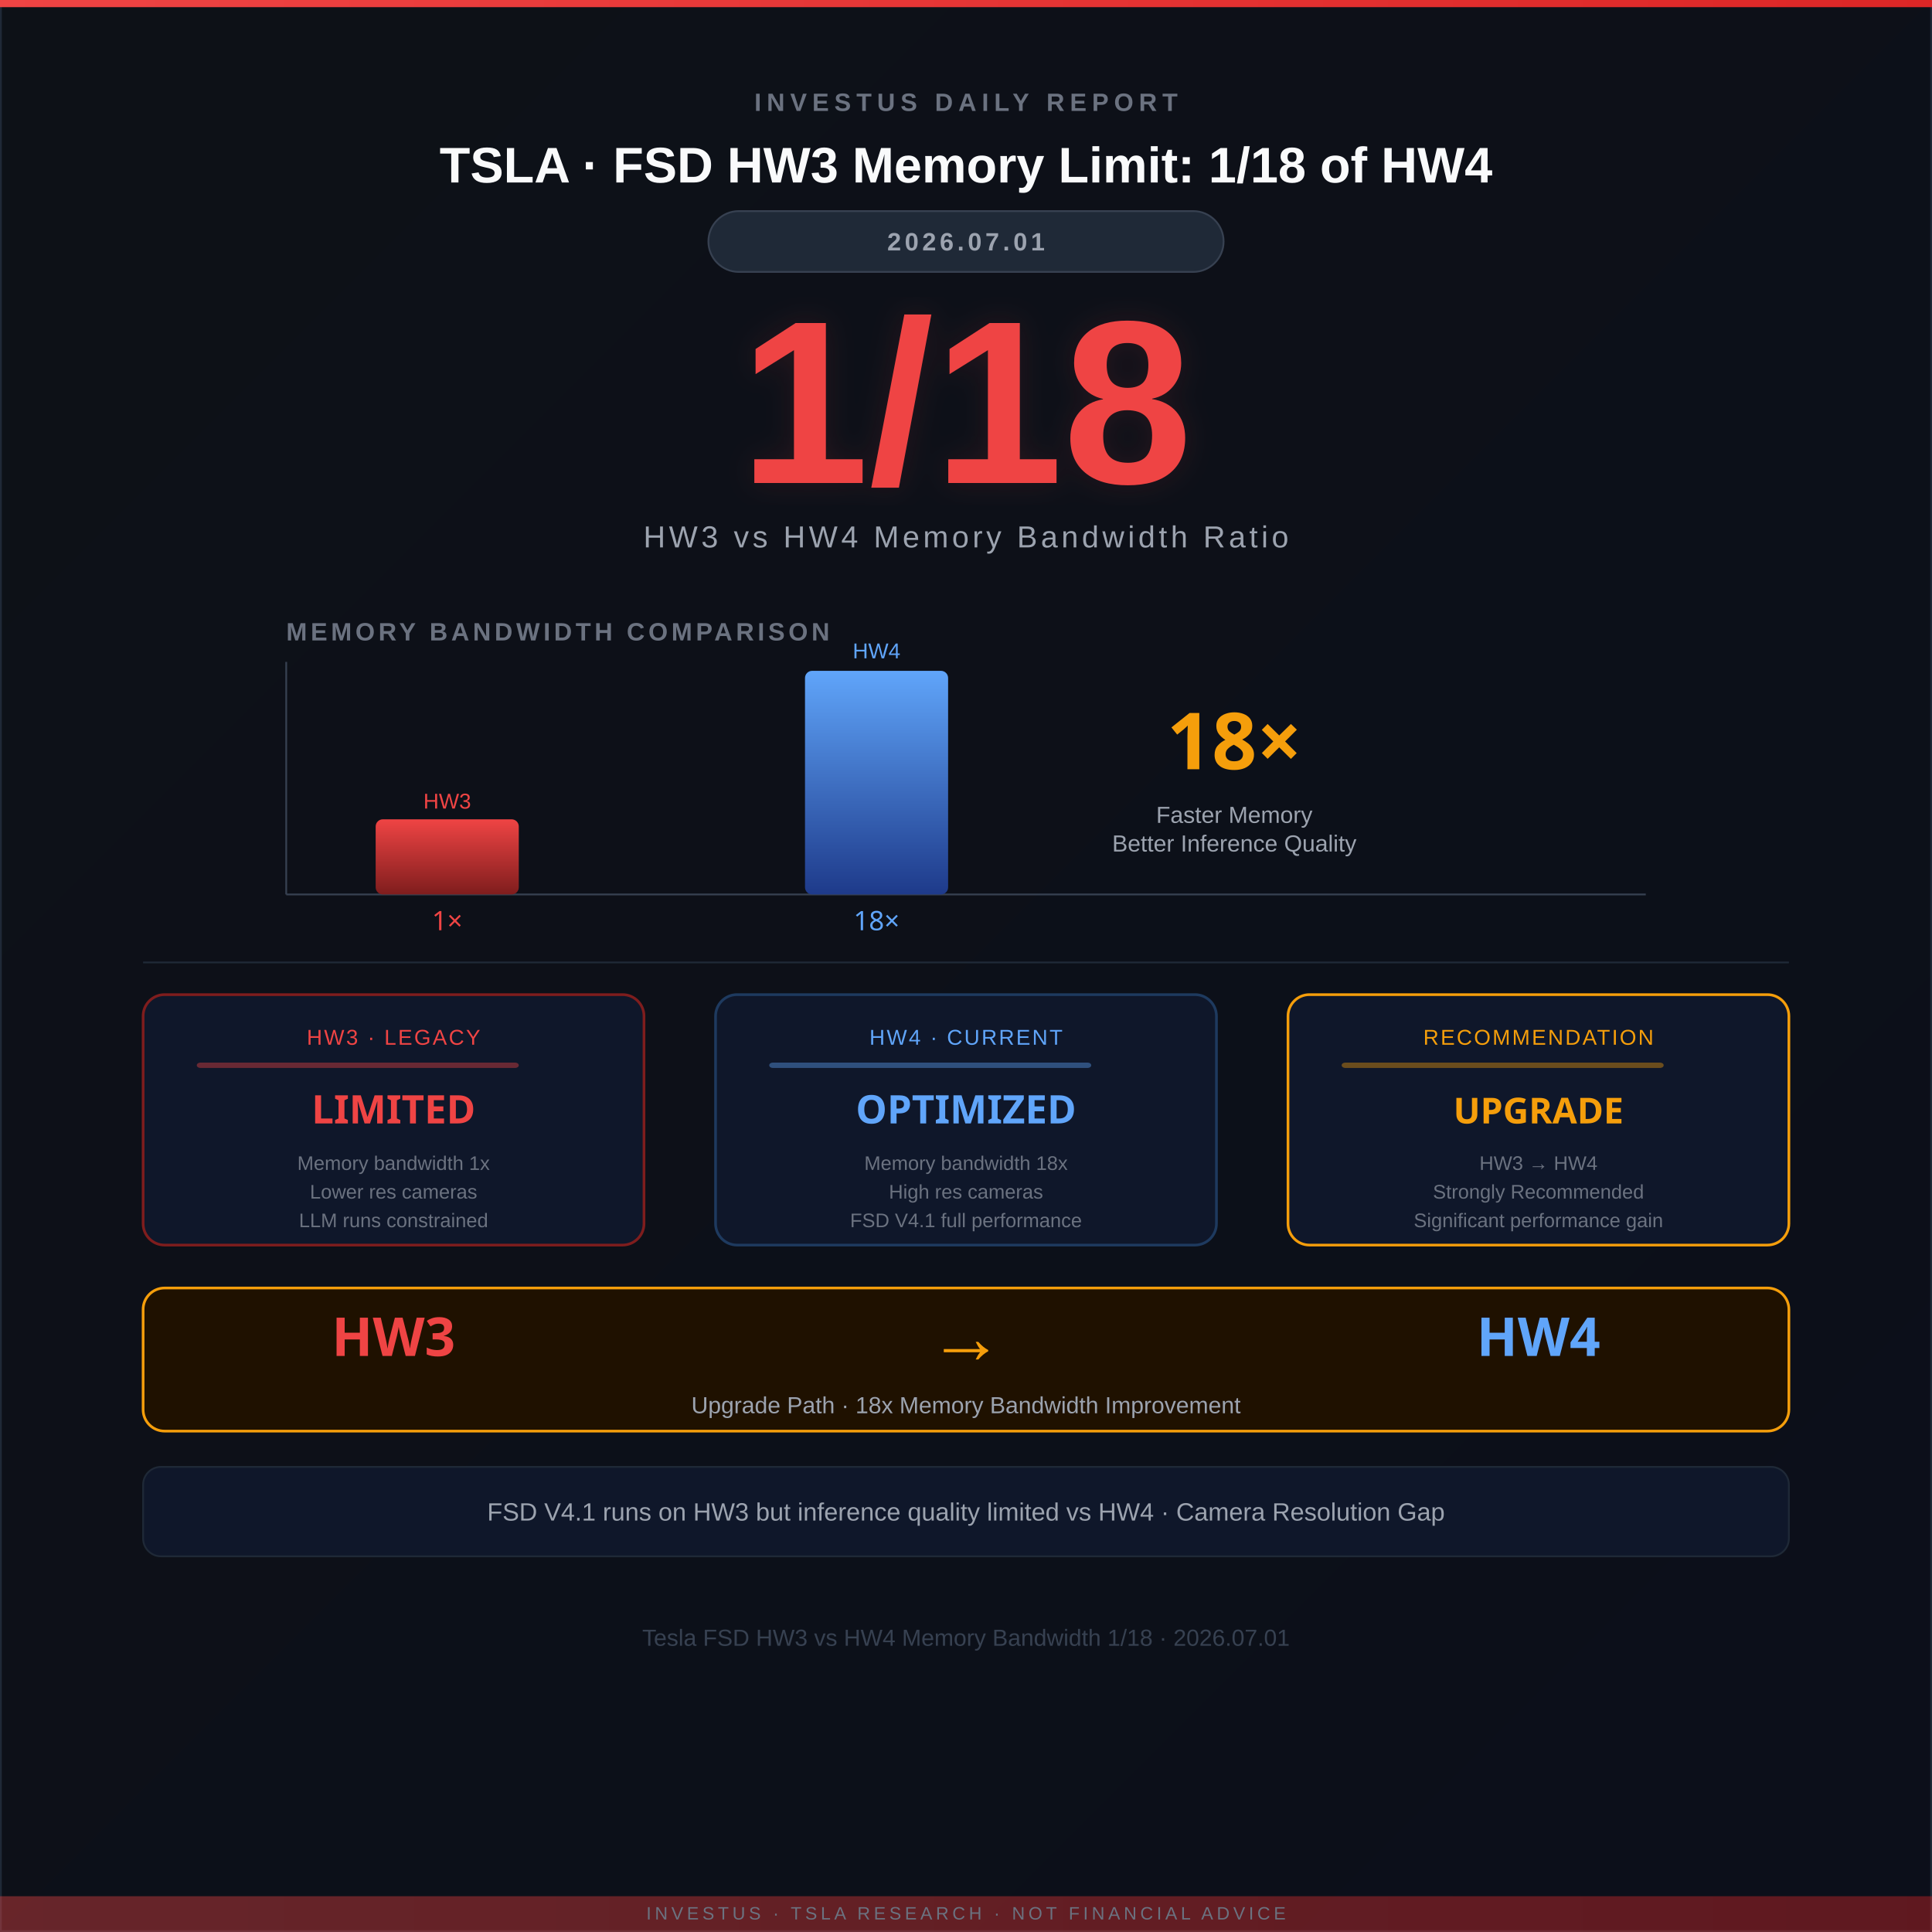
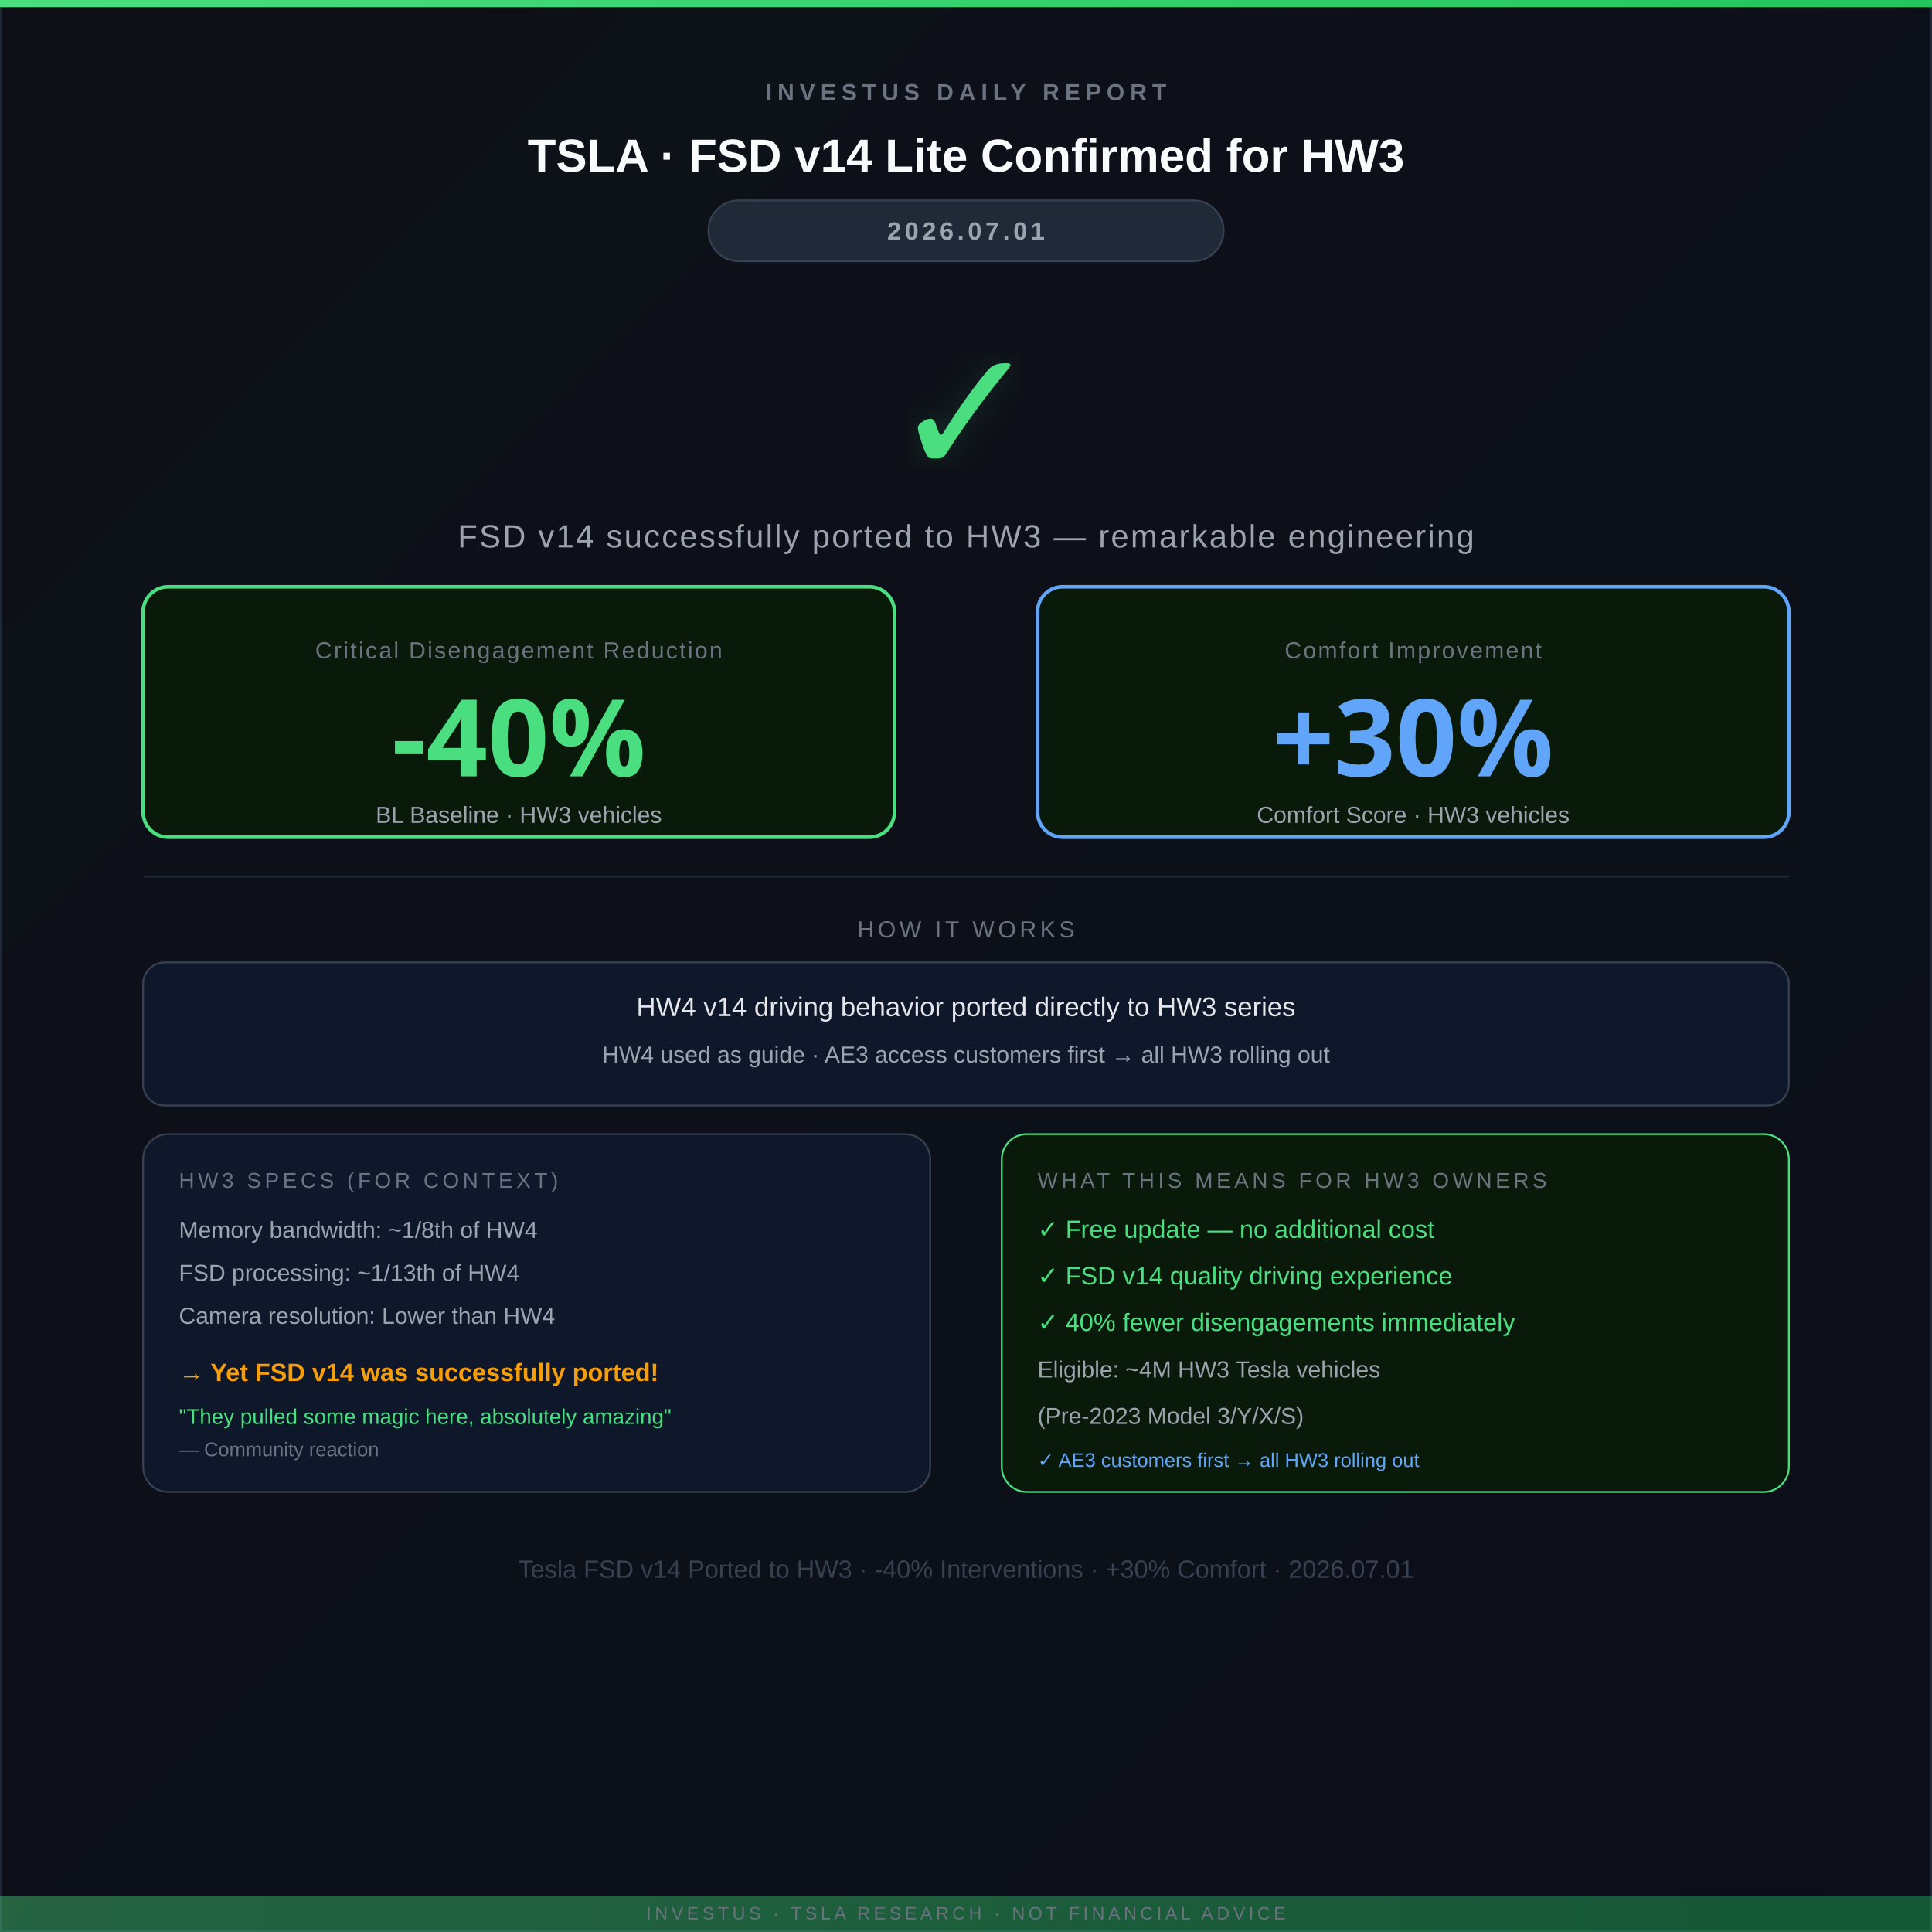
<svg xmlns="http://www.w3.org/2000/svg" viewBox="0 0 1080 1080" width="1080" height="1080">
  <defs>
    <linearGradient id="bg" x1="0%" y1="0%" x2="100%" y2="100%">
      <stop offset="0%" style="stop-color:#0d1117" />
      <stop offset="100%" style="stop-color:#0c0f1a" />
    </linearGradient>
-     <linearGradient id="redGrad" x1="0%" y1="0%" x2="100%" y2="0%">
-       <stop offset="0%" style="stop-color:#ef4444" />
-       <stop offset="100%" style="stop-color:#dc2626" />
-     </linearGradient>
-     <linearGradient id="hw3Bar" x1="0%" y1="0%" x2="0%" y2="100%">
-       <stop offset="0%" style="stop-color:#ef4444" />
-       <stop offset="100%" style="stop-color:#7f1d1d" />
-     </linearGradient>
-     <linearGradient id="hw4Bar" x1="0%" y1="0%" x2="0%" y2="100%">
-       <stop offset="0%" style="stop-color:#60a5fa" />
-       <stop offset="100%" style="stop-color:#1e3a8a" />
+     <linearGradient id="greenGrad" x1="0%" y1="0%" x2="100%" y2="0%">
+       <stop offset="0%" style="stop-color:#4ade80" />
+       <stop offset="100%" style="stop-color:#22c55e" />
    </linearGradient>
    <filter id="softGlow">
      <feGaussianBlur stdDeviation="8" result="coloredBlur" />
      <feMerge>
        <feMergeNode in="coloredBlur" />
        <feMergeNode in="SourceGraphic" />
      </feMerge>
    </filter>
  </defs>
  <rect width="1080" height="1080" fill="url(#bg)" />
  <rect width="1080" height="1080" fill="none" stroke="#1f2937" stroke-width="2" />
-   <rect x="0" y="0" width="1080" height="4" fill="url(#redGrad)" />
-   <text x="540" y="62" font-family="Arial,sans-serif" font-size="14" font-weight="700" fill="#6b7280" text-anchor="middle" letter-spacing="3">INVESTUS DAILY REPORT</text>
-   <text x="540" y="102" font-family="Arial,sans-serif" font-size="28" font-weight="900" fill="#f9fafb" text-anchor="middle">TSLA · FSD HW3 Memory Limit: 1/18 of HW4</text>
-   <rect x="396" y="118" width="288" height="34" rx="17" fill="#1f2937" stroke="#374151" stroke-width="1" />
-   <text x="540" y="140" font-family="Arial,sans-serif" font-size="14" font-weight="600" fill="#9ca3af" text-anchor="middle" letter-spacing="2">2026.07.01</text>
-   <text x="540" y="270" font-family="Arial Black,Arial,sans-serif" font-size="130" font-weight="900" fill="#ef4444" text-anchor="middle" filter="url(#softGlow)" opacity="0.12">1/18</text>
-   <text x="540" y="270" font-family="Arial Black,Arial,sans-serif" font-size="130" font-weight="900" fill="#ef4444" text-anchor="middle">1/18</text>
-   <text x="540" y="306" font-family="Arial,sans-serif" font-size="17" fill="#9ca3af" text-anchor="middle" letter-spacing="2">HW3 vs HW4 Memory Bandwidth Ratio</text>
-   <text x="160" y="358" font-family="Arial,sans-serif" font-size="14" font-weight="700" fill="#6b7280" letter-spacing="2">MEMORY BANDWIDTH COMPARISON</text>
-   <line x1="160" y1="500" x2="920" y2="500" stroke="#374151" stroke-width="1" />
-   <line x1="160" y1="370" x2="160" y2="500" stroke="#374151" stroke-width="1" />
-   <rect x="210" y="458" width="80" height="42" rx="4" fill="url(#hw3Bar)" />
-   <text x="250" y="452" font-family="Arial,sans-serif" font-size="12" fill="#ef4444" text-anchor="middle">HW3</text>
-   <text x="250" y="520" font-family="Arial Black,sans-serif" font-size="15" fill="#ef4444" text-anchor="middle">1×</text>
-   <rect x="450" y="375" width="80" height="125" rx="4" fill="url(#hw4Bar)" />
-   <text x="490" y="368" font-family="Arial,sans-serif" font-size="12" fill="#60a5fa" text-anchor="middle">HW4</text>
-   <text x="490" y="520" font-family="Arial Black,sans-serif" font-size="15" fill="#60a5fa" text-anchor="middle">18×</text>
-   <text x="690" y="430" font-family="Arial Black,sans-serif" font-size="44" font-weight="900" fill="#f59e0b" text-anchor="middle">18×</text>
-   <text x="690" y="460" font-family="Arial,sans-serif" font-size="13" fill="#9ca3af" text-anchor="middle">Faster Memory</text>
-   <text x="690" y="476" font-family="Arial,sans-serif" font-size="13" fill="#9ca3af" text-anchor="middle">Better Inference Quality</text>
-   <line x1="80" y1="538" x2="1000" y2="538" stroke="#1f2937" stroke-width="1" />
-   <rect x="80" y="556" width="280" height="140" rx="12" fill="#0f172a" stroke="#7f1d1d" stroke-width="1.5" />
-   <text x="220" y="584" font-family="Arial,sans-serif" font-size="12" fill="#ef4444" text-anchor="middle" letter-spacing="1">HW3 · LEGACY</text>
-   <rect x="110" y="594" width="180" height="3" rx="2" fill="#ef4444" opacity="0.4" />
-   <text x="220" y="628" font-family="Arial Black,sans-serif" font-size="22" font-weight="900" fill="#ef4444" text-anchor="middle">LIMITED</text>
-   <text x="220" y="654" font-family="Arial,sans-serif" font-size="11" fill="#6b7280" text-anchor="middle">Memory bandwidth 1x</text>
-   <text x="220" y="670" font-family="Arial,sans-serif" font-size="11" fill="#6b7280" text-anchor="middle">Lower res cameras</text>
-   <text x="220" y="686" font-family="Arial,sans-serif" font-size="11" fill="#6b7280" text-anchor="middle">LLM runs constrained</text>
-   <rect x="400" y="556" width="280" height="140" rx="12" fill="#0f172a" stroke="#1e3a5f" stroke-width="1.5" />
-   <text x="540" y="584" font-family="Arial,sans-serif" font-size="12" fill="#60a5fa" text-anchor="middle" letter-spacing="1">HW4 · CURRENT</text>
-   <rect x="430" y="594" width="180" height="3" rx="2" fill="#60a5fa" opacity="0.4" />
-   <text x="540" y="628" font-family="Arial Black,sans-serif" font-size="22" font-weight="900" fill="#60a5fa" text-anchor="middle">OPTIMIZED</text>
-   <text x="540" y="654" font-family="Arial,sans-serif" font-size="11" fill="#6b7280" text-anchor="middle">Memory bandwidth 18x</text>
-   <text x="540" y="670" font-family="Arial,sans-serif" font-size="11" fill="#6b7280" text-anchor="middle">High res cameras</text>
-   <text x="540" y="686" font-family="Arial,sans-serif" font-size="11" fill="#6b7280" text-anchor="middle">FSD V4.1 full performance</text>
-   <rect x="720" y="556" width="280" height="140" rx="12" fill="#0f172a" stroke="#f59e0b" stroke-width="1.5" />
-   <text x="860" y="584" font-family="Arial,sans-serif" font-size="12" fill="#f59e0b" text-anchor="middle" letter-spacing="1">RECOMMENDATION</text>
-   <rect x="750" y="594" width="180" height="3" rx="2" fill="#f59e0b" opacity="0.4" />
-   <text x="860" y="628" font-family="Arial Black,sans-serif" font-size="20" font-weight="900" fill="#f59e0b" text-anchor="middle">UPGRADE</text>
-   <text x="860" y="654" font-family="Arial,sans-serif" font-size="11" fill="#6b7280" text-anchor="middle">HW3 → HW4</text>
-   <text x="860" y="670" font-family="Arial,sans-serif" font-size="11" fill="#6b7280" text-anchor="middle">Strongly Recommended</text>
-   <text x="860" y="686" font-family="Arial,sans-serif" font-size="11" fill="#6b7280" text-anchor="middle">Significant performance gain</text>
-   <rect x="80" y="720" width="920" height="80" rx="12" fill="#1f1100" stroke="#f59e0b" stroke-width="1.5" />
-   <text x="220" y="758" font-family="Arial Black,sans-serif" font-size="30" font-weight="900" fill="#ef4444" text-anchor="middle">HW3</text>
-   <text x="540" y="762" font-family="Arial,sans-serif" font-size="42" fill="#f59e0b" text-anchor="middle">→</text>
-   <text x="860" y="758" font-family="Arial Black,sans-serif" font-size="30" font-weight="900" fill="#60a5fa" text-anchor="middle">HW4</text>
-   <text x="540" y="790" font-family="Arial,sans-serif" font-size="13" fill="#9ca3af" text-anchor="middle">Upgrade Path · 18x Memory Bandwidth Improvement</text>
-   <rect x="80" y="820" width="920" height="50" rx="10" fill="#0f172a" stroke="#1f2937" stroke-width="1" />
-   <text x="540" y="850" font-family="Arial,sans-serif" font-size="14" fill="#9ca3af" text-anchor="middle">FSD V4.1 runs on HW3 but inference quality limited vs HW4 · Camera Resolution Gap</text>
-   <text x="540" y="920" font-family="Arial,sans-serif" font-size="13" fill="#374151" text-anchor="middle">Tesla FSD HW3 vs HW4 Memory Bandwidth 1/18 · 2026.07.01</text>
-   <rect x="0" y="1060" width="1080" height="20" fill="url(#redGrad)" opacity="0.4" />
+   <rect x="0" y="0" width="1080" height="4" fill="url(#greenGrad)" />
+   <text x="540" y="56" font-family="Arial,sans-serif" font-size="13" font-weight="700" fill="#6b7280" text-anchor="middle" letter-spacing="3">INVESTUS DAILY REPORT</text>
+   <text x="540" y="96" font-family="Arial,sans-serif" font-size="26" font-weight="900" fill="#f9fafb" text-anchor="middle">TSLA · FSD v14 Lite Confirmed for HW3</text>
+   <rect x="396" y="112" width="288" height="34" rx="17" fill="#1f2937" stroke="#374151" stroke-width="1" />
+   <text x="540" y="134" font-family="Arial,sans-serif" font-size="14" font-weight="600" fill="#9ca3af" text-anchor="middle" letter-spacing="2">2026.07.01</text>
+   <text x="540" y="266" font-family="Arial Black,Arial,sans-serif" font-size="100" font-weight="900" fill="#4ade80" text-anchor="middle" filter="url(#softGlow)" opacity="0.15">✓</text>
+   <text x="540" y="266" font-family="Arial Black,Arial,sans-serif" font-size="100" font-weight="900" fill="#4ade80" text-anchor="middle">✓</text>
+   <text x="540" y="306" font-family="Arial,sans-serif" font-size="18" fill="#9ca3af" text-anchor="middle" letter-spacing="1">FSD v14 successfully ported to HW3 — remarkable engineering</text>
+   <rect x="80" y="328" width="420" height="140" rx="14" fill="#0a1a0a" stroke="#4ade80" stroke-width="2" />
+   <text x="290" y="368" font-family="Arial,sans-serif" font-size="13" fill="#6b7280" text-anchor="middle" letter-spacing="1">Critical Disengagement Reduction</text>
+   <text x="290" y="434" font-family="Arial Black,sans-serif" font-size="60" font-weight="900" fill="#4ade80" text-anchor="middle">-40%</text>
+   <text x="290" y="460" font-family="Arial,sans-serif" font-size="13" fill="#9ca3af" text-anchor="middle">BL Baseline · HW3 vehicles</text>
+   <rect x="580" y="328" width="420" height="140" rx="14" fill="#0a1a0a" stroke="#60a5fa" stroke-width="2" />
+   <text x="790" y="368" font-family="Arial,sans-serif" font-size="13" fill="#6b7280" text-anchor="middle" letter-spacing="1">Comfort Improvement</text>
+   <text x="790" y="434" font-family="Arial Black,sans-serif" font-size="60" font-weight="900" fill="#60a5fa" text-anchor="middle">+30%</text>
+   <text x="790" y="460" font-family="Arial,sans-serif" font-size="13" fill="#9ca3af" text-anchor="middle">Comfort Score · HW3 vehicles</text>
+   <line x1="80" y1="490" x2="1000" y2="490" stroke="#1f2937" stroke-width="1" />
+   <text x="540" y="524" font-family="Arial,sans-serif" font-size="13" fill="#6b7280" text-anchor="middle" letter-spacing="2">HOW IT WORKS</text>
+   <rect x="80" y="538" width="920" height="80" rx="12" fill="#0f172a" stroke="#374151" stroke-width="1" />
+   <text x="540" y="568" font-family="Arial,sans-serif" font-size="15" fill="#e5e7eb" text-anchor="middle">HW4 v14 driving behavior ported directly to HW3 series</text>
+   <text x="540" y="594" font-family="Arial,sans-serif" font-size="13" fill="#9ca3af" text-anchor="middle">HW4 used as guide · AE3 access customers first → all HW3 rolling out</text>
+   <rect x="80" y="634" width="440" height="200" rx="14" fill="#0f172a" stroke="#374151" stroke-width="1" />
+   <text x="100" y="664" font-family="Arial,sans-serif" font-size="12" fill="#6b7280" letter-spacing="2">HW3 SPECS (FOR CONTEXT)</text>
+   <text x="100" y="692" font-family="Arial,sans-serif" font-size="13" fill="#9ca3af">Memory bandwidth: ~1/8th of HW4</text>
+   <text x="100" y="716" font-family="Arial,sans-serif" font-size="13" fill="#9ca3af">FSD processing: ~1/13th of HW4</text>
+   <text x="100" y="740" font-family="Arial,sans-serif" font-size="13" fill="#9ca3af">Camera resolution: Lower than HW4</text>
+   <text x="100" y="772" font-family="Arial,sans-serif" font-size="14" fill="#f59e0b" font-weight="bold">→ Yet FSD v14 was successfully ported!</text>
+   <text x="100" y="796" font-family="Arial,sans-serif" font-size="12" fill="#4ade80">"They pulled some magic here, absolutely amazing"</text>
+   <text x="100" y="814" font-family="Arial,sans-serif" font-size="11" fill="#6b7280">— Community reaction</text>
+   <rect x="560" y="634" width="440" height="200" rx="14" fill="#0a1a0a" stroke="#4ade80" stroke-width="1" />
+   <text x="580" y="664" font-family="Arial,sans-serif" font-size="12" fill="#6b7280" letter-spacing="2">WHAT THIS MEANS FOR HW3 OWNERS</text>
+   <text x="580" y="692" font-family="Arial,sans-serif" font-size="14" fill="#4ade80">✓ Free update — no additional cost</text>
+   <text x="580" y="718" font-family="Arial,sans-serif" font-size="14" fill="#4ade80">✓ FSD v14 quality driving experience</text>
+   <text x="580" y="744" font-family="Arial,sans-serif" font-size="14" fill="#4ade80">✓ 40% fewer disengagements immediately</text>
+   <text x="580" y="770" font-family="Arial,sans-serif" font-size="13" fill="#9ca3af">Eligible: ~4M HW3 Tesla vehicles</text>
+   <text x="580" y="796" font-family="Arial,sans-serif" font-size="13" fill="#9ca3af">(Pre-2023 Model 3/Y/X/S)</text>
+   <text x="580" y="820" font-family="Arial,sans-serif" font-size="11" fill="#60a5fa">✓ AE3 customers first → all HW3 rolling out</text>
+   <text x="540" y="882" font-family="Arial,sans-serif" font-size="14" fill="#374151" text-anchor="middle">Tesla FSD v14 Ported to HW3 · -40% Interventions · +30% Comfort · 2026.07.01</text>
+   <rect x="0" y="1060" width="1080" height="20" fill="url(#greenGrad)" opacity="0.4" />
  <text x="540" y="1073" font-family="Arial,sans-serif" font-size="10" fill="#6b7280" text-anchor="middle" letter-spacing="2">INVESTUS · TSLA RESEARCH · NOT FINANCIAL ADVICE</text>
</svg>
